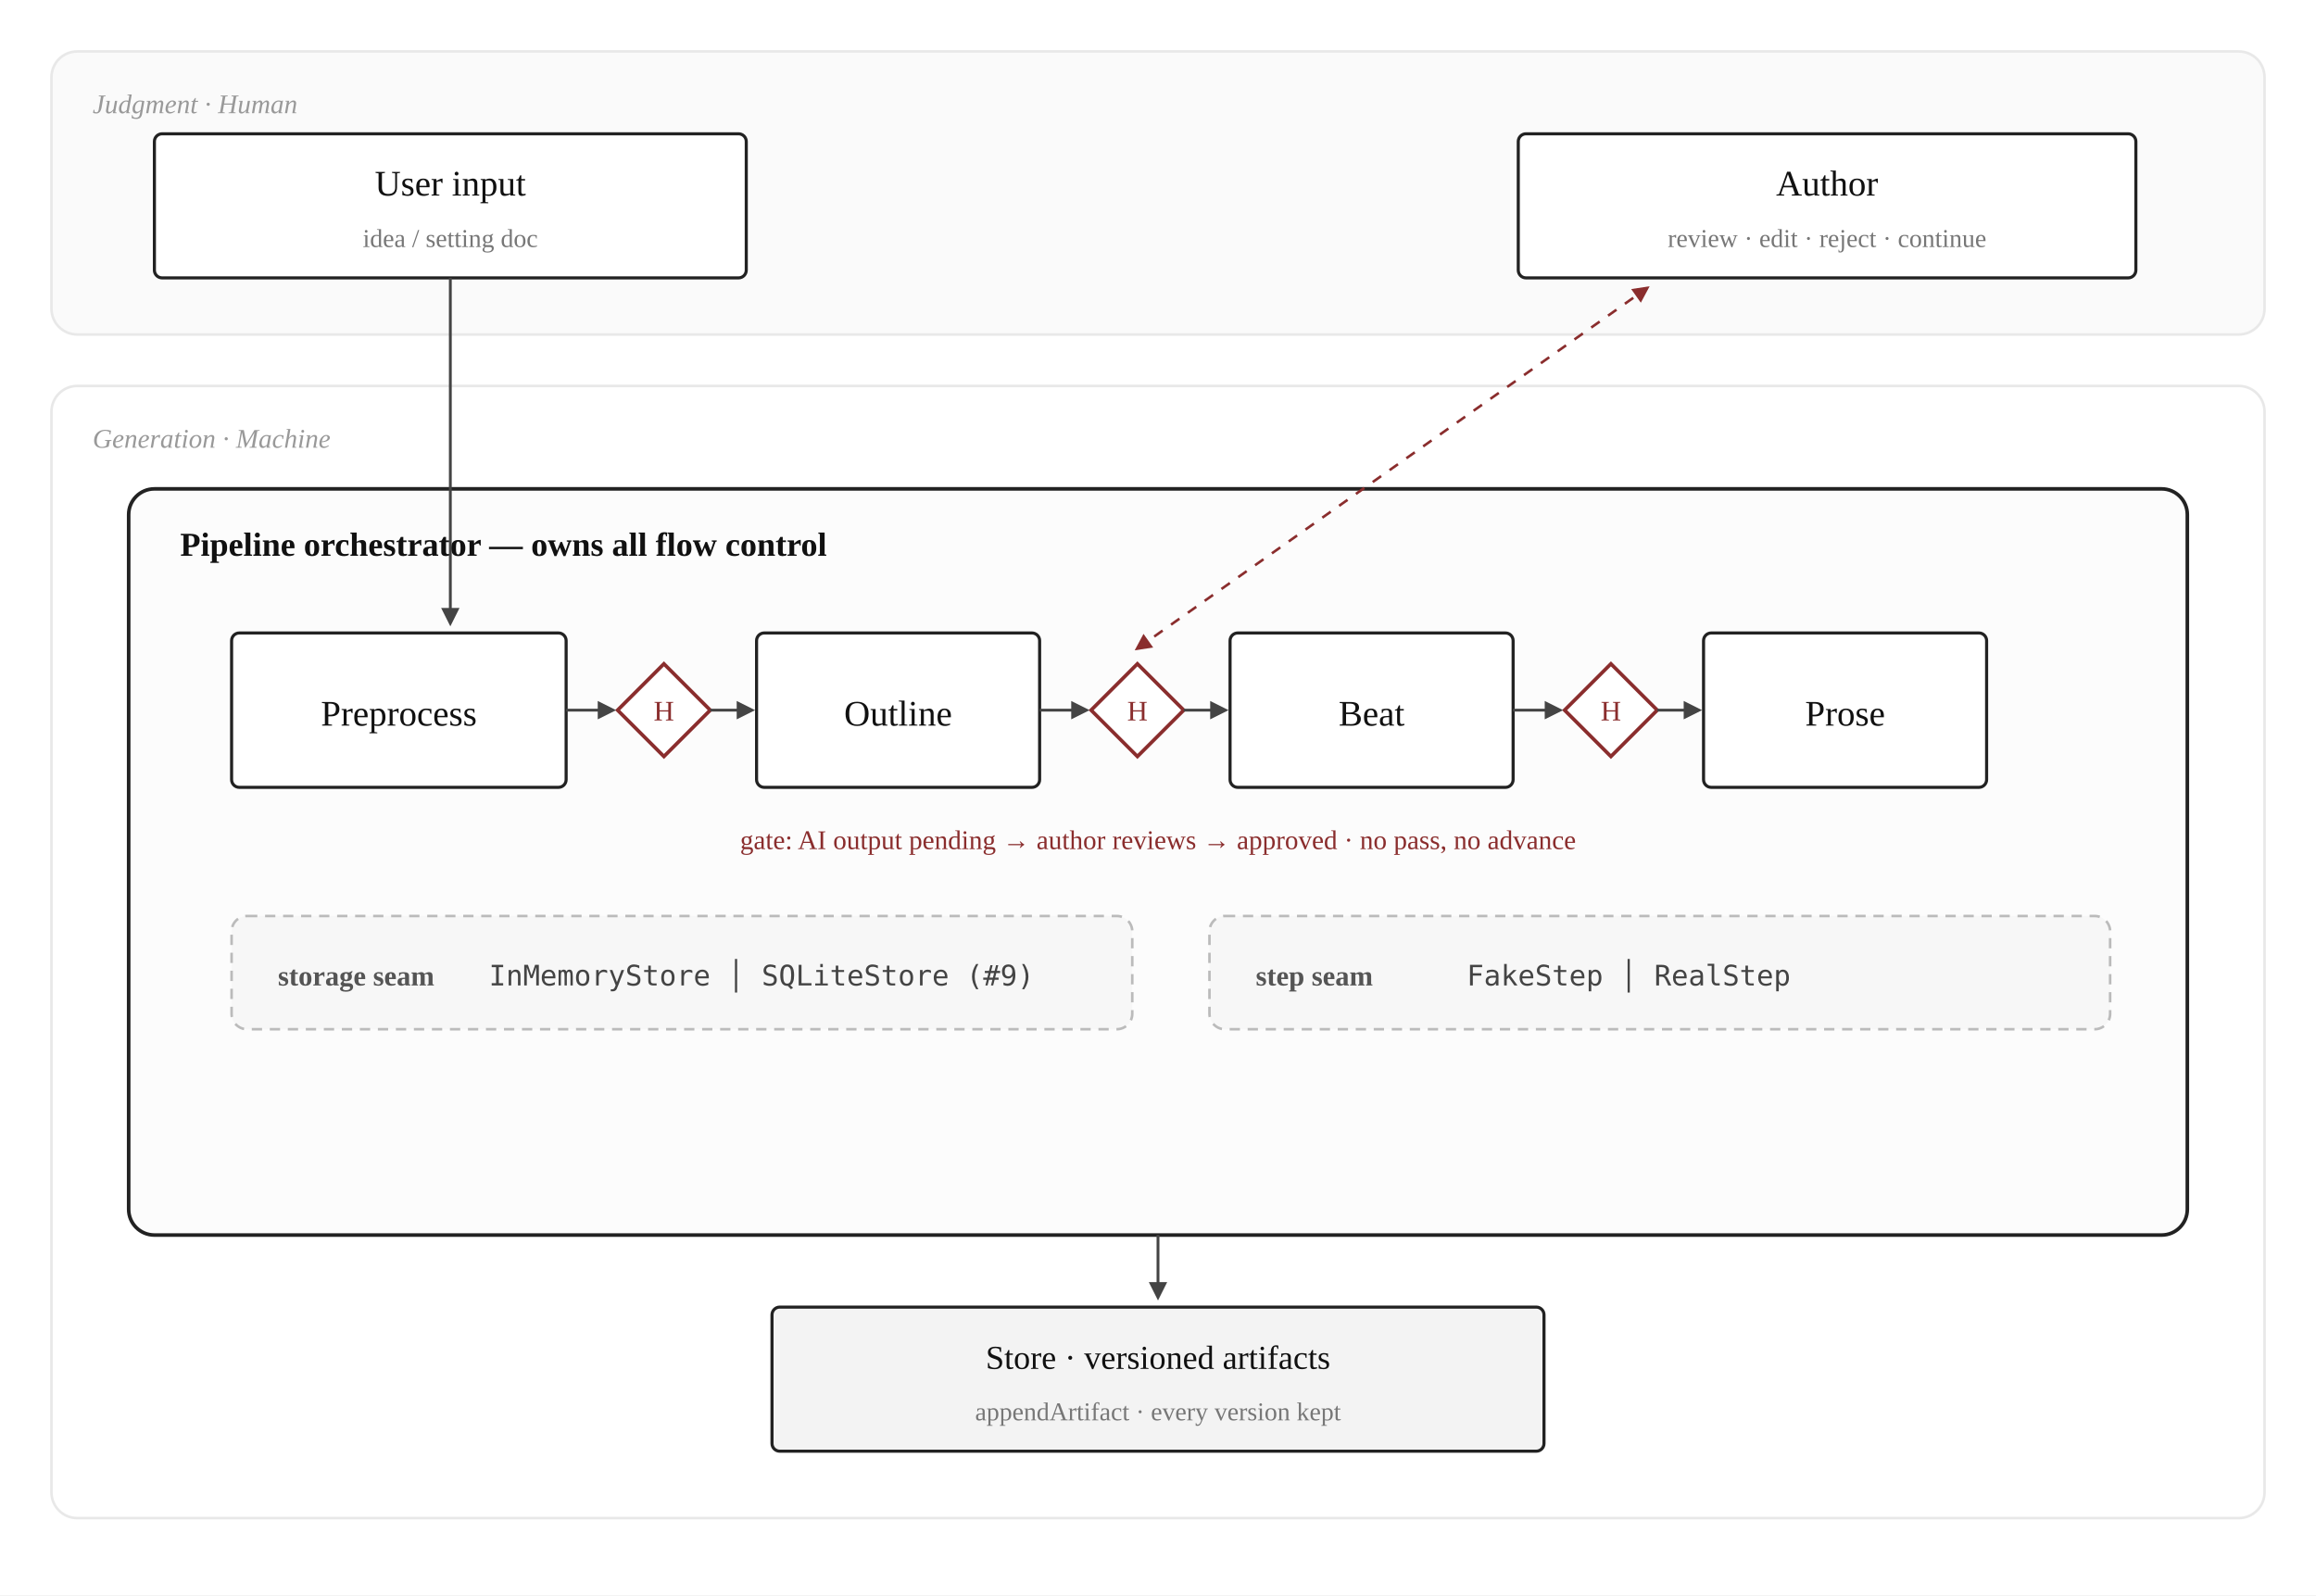
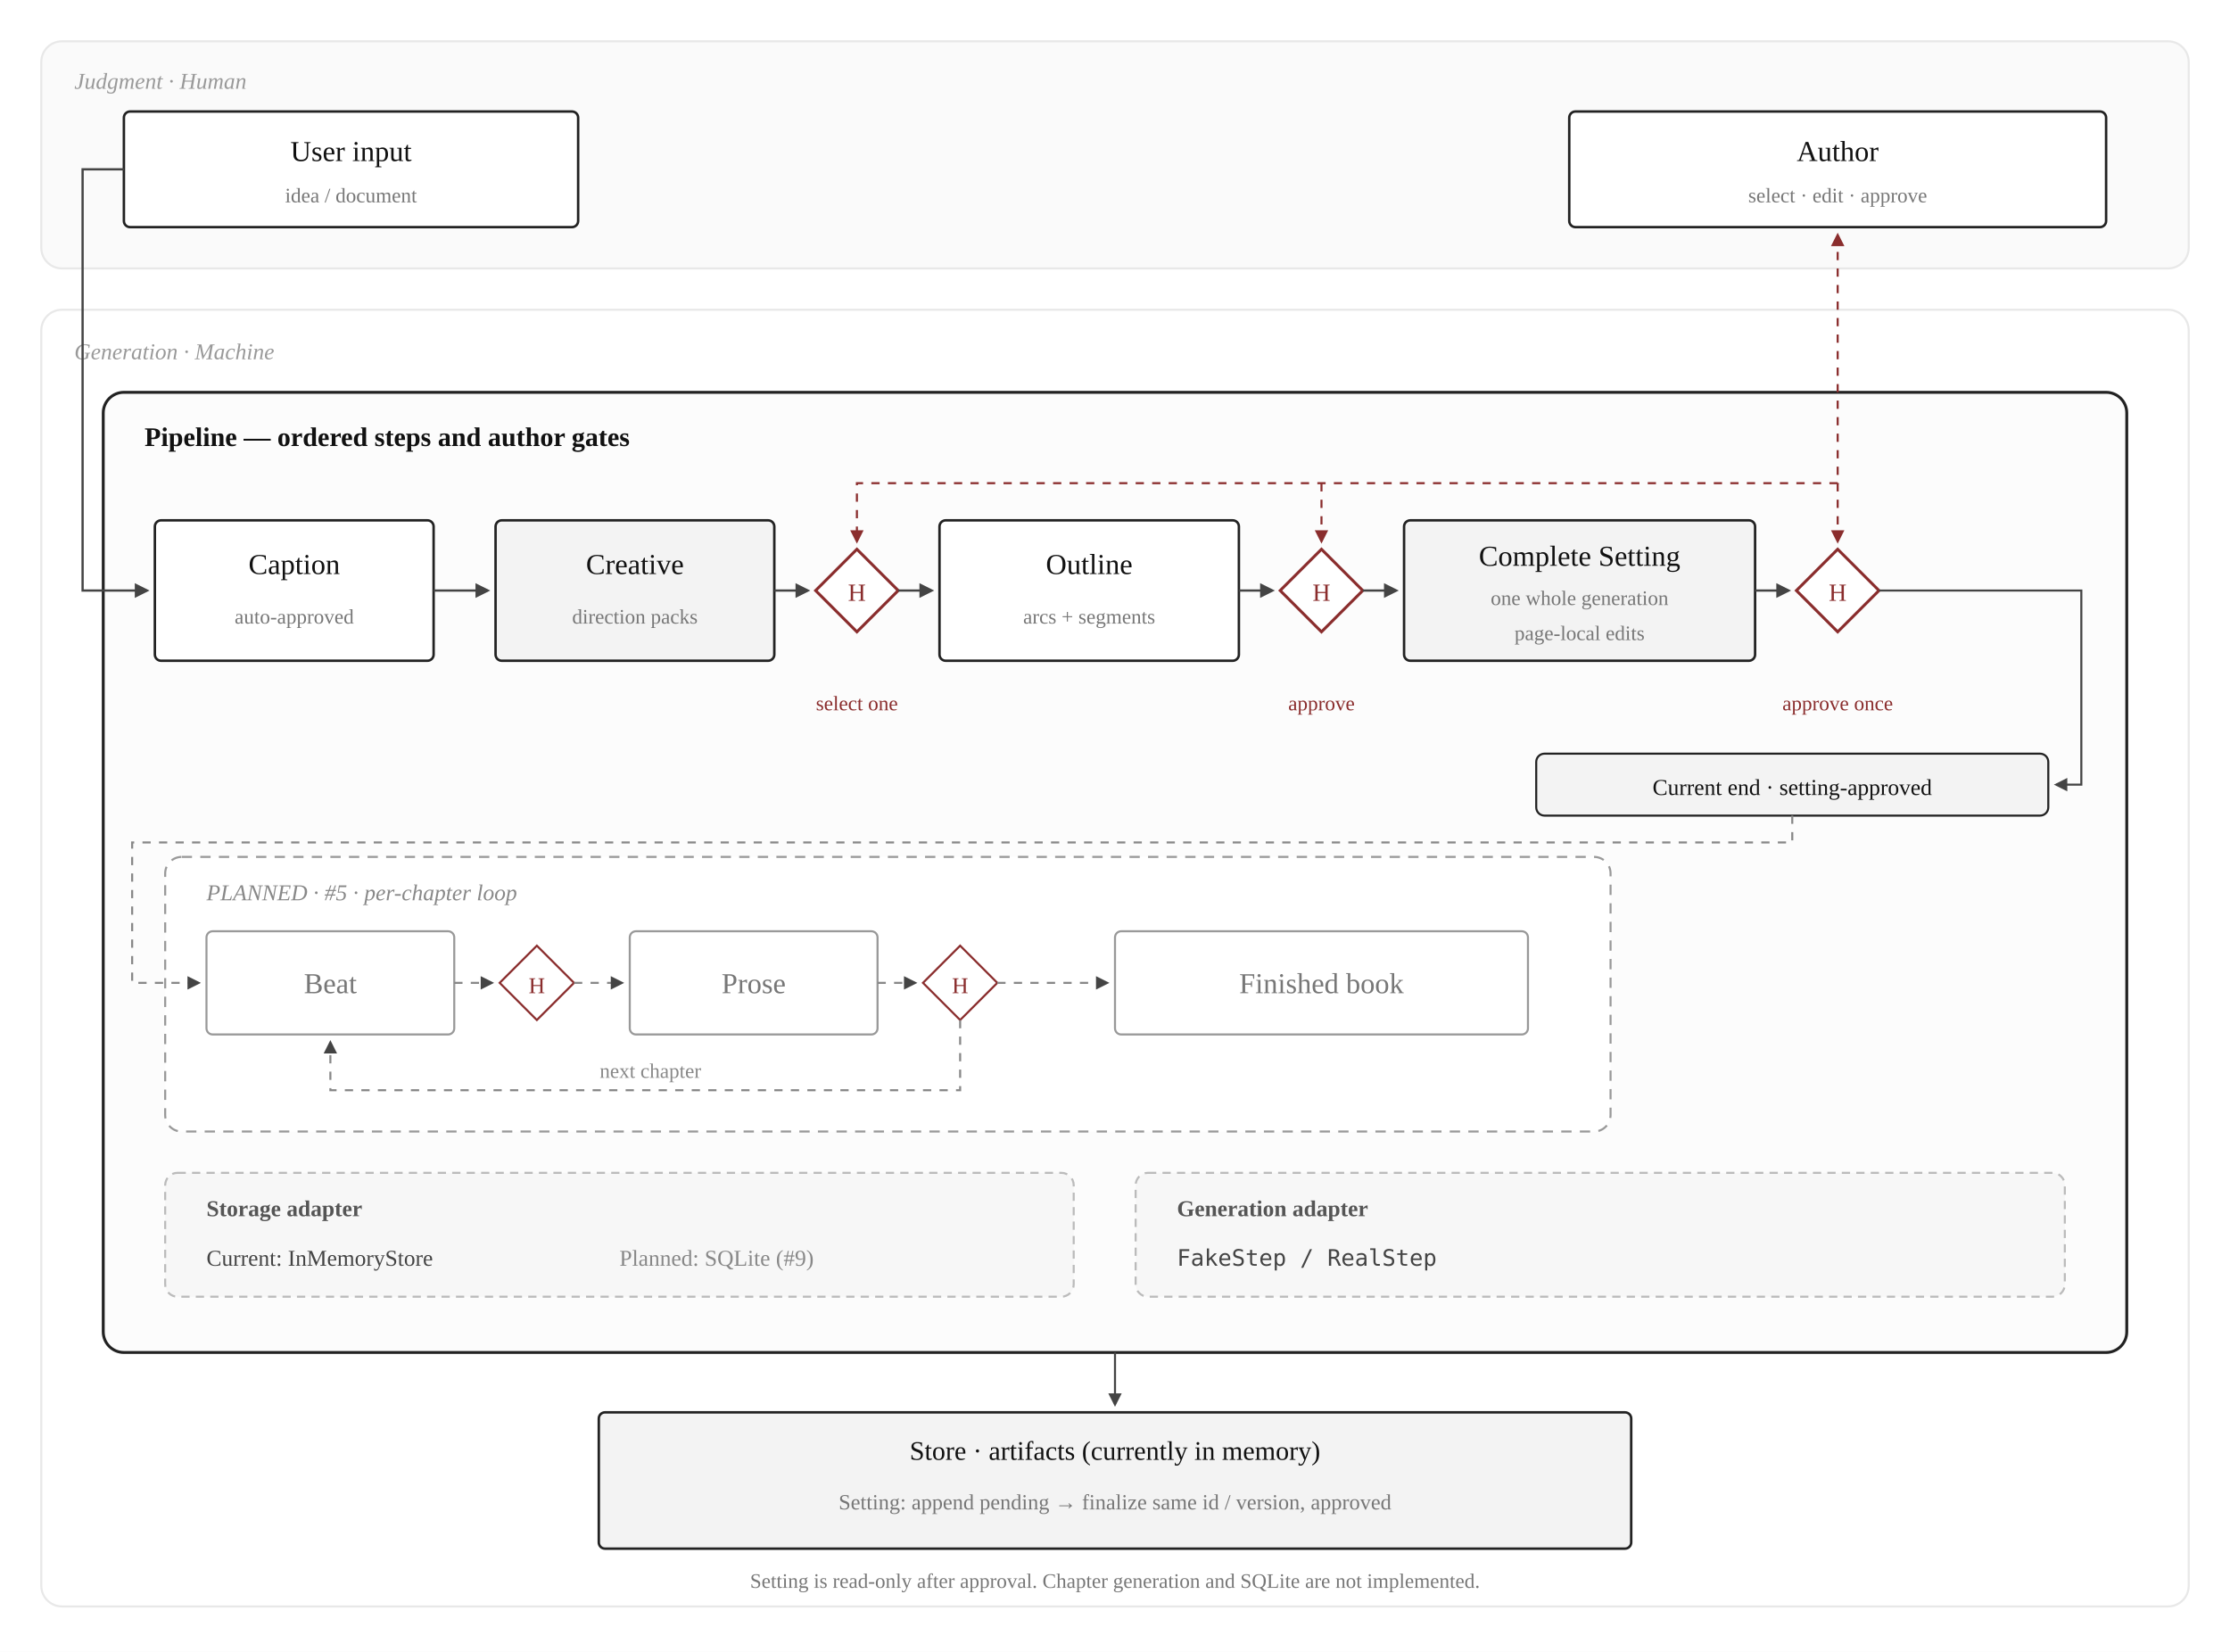
- <svg xmlns="http://www.w3.org/2000/svg" width="900" height="620" viewBox="0 0 900 620" font-family="Georgia, 'Times New Roman', serif">
+ <svg xmlns="http://www.w3.org/2000/svg" width="1080" height="800" viewBox="0 0 1080 800" role="img" aria-labelledby="workflow-title workflow-desc" font-family="Georgia, 'Times New Roman', serif">
  <defs>
-     <marker id="arrowW" viewBox="0 0 10 10" refX="8" refY="5" markerWidth="6.5" markerHeight="6.5" orient="auto-start-reverse">
-       <path d="M 0 0 L 10 5 L 0 10 z" fill="#444" />
+     <marker id="arrow" viewBox="0 0 10 10" refX="8" refY="5" markerWidth="6.5" markerHeight="6.5" orient="auto-start-reverse">
+       <path d="M 0 0 L 10 5 L 0 10 z" fill="#444444" />
    </marker>
-     <marker id="arrowWRed" viewBox="0 0 10 10" refX="8" refY="5" markerWidth="6.5" markerHeight="6.5" orient="auto-start-reverse">
+     <marker id="author-arrow" viewBox="0 0 10 10" refX="8" refY="5" markerWidth="6.5" markerHeight="6.5" orient="auto-start-reverse">
      <path d="M 0 0 L 10 5 L 0 10 z" fill="#8a2d2d" />
    </marker>
  </defs>
-   <rect x="0" y="0" width="900" height="620" fill="#ffffff" />
-   <rect x="20" y="20" width="860" height="110" rx="10" fill="#fafafa" stroke="#e8e8e8" />
-   <text x="36" y="44" font-size="10.5" font-style="italic" fill="#999999">Judgment · Human</text>
-   <rect x="60" y="52" width="230" height="56" rx="3" fill="#ffffff" stroke="#222222" stroke-width="1.2" />
-   <text x="175" y="76" text-anchor="middle" font-size="14" fill="#111111">User input</text>
-   <text x="175" y="96" text-anchor="middle" font-size="10" fill="#777777">idea / setting doc</text>
-   <rect x="590" y="52" width="240" height="56" rx="3" fill="#ffffff" stroke="#222222" stroke-width="1.2" />
-   <text x="710" y="76" text-anchor="middle" font-size="14" fill="#111111">Author</text>
-   <text x="710" y="96" text-anchor="middle" font-size="10" fill="#777777">review · edit · reject · continue</text>
-   <rect x="20" y="150" width="860" height="440" rx="10" fill="#ffffff" stroke="#e8e8e8" />
-   <text x="36" y="174" font-size="10.5" font-style="italic" fill="#999999">Generation · Machine</text>
-   <rect x="50" y="190" width="800" height="290" rx="10" fill="#fcfcfc" stroke="#222222" stroke-width="1.4" />
-   <text x="70" y="216" font-size="13" font-weight="600" fill="#111111">Pipeline orchestrator — owns all flow control</text>
-   <rect x="90" y="246" width="130" height="60" rx="3" fill="#ffffff" stroke="#222222" stroke-width="1.2" />
-   <text x="155" y="282" text-anchor="middle" font-size="14" fill="#111111">Preprocess</text>
-   <rect x="294" y="246" width="110" height="60" rx="3" fill="#ffffff" stroke="#222222" stroke-width="1.2" />
-   <text x="349" y="282" text-anchor="middle" font-size="14" fill="#111111">Outline</text>
-   <rect x="478" y="246" width="110" height="60" rx="3" fill="#ffffff" stroke="#222222" stroke-width="1.2" />
-   <text x="533" y="282" text-anchor="middle" font-size="14" fill="#111111">Beat</text>
-   <rect x="662" y="246" width="110" height="60" rx="3" fill="#ffffff" stroke="#222222" stroke-width="1.2" />
-   <text x="717" y="282" text-anchor="middle" font-size="14" fill="#111111">Prose</text>
-   <polygon points="258,258 276,276 258,294 240,276" fill="#ffffff" stroke="#8a2d2d" stroke-width="1.4" />
-   <text x="258" y="280" text-anchor="middle" font-size="11" fill="#8a2d2d">H</text>
-   <polygon points="442,258 460,276 442,294 424,276" fill="#ffffff" stroke="#8a2d2d" stroke-width="1.4" />
-   <text x="442" y="280" text-anchor="middle" font-size="11" fill="#8a2d2d">H</text>
-   <polygon points="626,258 644,276 626,294 608,276" fill="#ffffff" stroke="#8a2d2d" stroke-width="1.4" />
-   <text x="626" y="280" text-anchor="middle" font-size="11" fill="#8a2d2d">H</text>
-   <line x1="220" y1="276" x2="238" y2="276" stroke="#444444" stroke-width="1.1" marker-end="url(#arrowW)" />
-   <line x1="276" y1="276" x2="292" y2="276" stroke="#444444" stroke-width="1.1" marker-end="url(#arrowW)" />
-   <line x1="404" y1="276" x2="422" y2="276" stroke="#444444" stroke-width="1.1" marker-end="url(#arrowW)" />
-   <line x1="460" y1="276" x2="476" y2="276" stroke="#444444" stroke-width="1.1" marker-end="url(#arrowW)" />
-   <line x1="588" y1="276" x2="606" y2="276" stroke="#444444" stroke-width="1.1" marker-end="url(#arrowW)" />
-   <line x1="644" y1="276" x2="660" y2="276" stroke="#444444" stroke-width="1.1" marker-end="url(#arrowW)" />
-   <text x="450" y="330" text-anchor="middle" font-size="10.5" fill="#8a2d2d">gate: AI output pending → author reviews → approved · no pass, no advance</text>
-   <rect x="90" y="356" width="350" height="44" rx="6" fill="#f7f7f7" stroke="#bbbbbb" stroke-width="1" stroke-dasharray="4 3" />
-   <text x="108" y="383" font-size="11" font-weight="600" fill="#555555">storage seam</text>
-   <text x="190" y="383" font-size="11" fill="#444444" font-family="'SF Mono', Menlo, monospace">InMemoryStore │ SQLiteStore (#9)</text>
-   <rect x="470" y="356" width="350" height="44" rx="6" fill="#f7f7f7" stroke="#bbbbbb" stroke-width="1" stroke-dasharray="4 3" />
-   <text x="488" y="383" font-size="11" font-weight="600" fill="#555555">step seam</text>
-   <text x="570" y="383" font-size="11" fill="#444444" font-family="'SF Mono', Menlo, monospace">FakeStep │ RealStep</text>
-   <line x1="175" y1="108" x2="175" y2="242" stroke="#444444" stroke-width="1.1" marker-end="url(#arrowW)" />
-   <line x1="442" y1="252" x2="640" y2="112" stroke="#8a2d2d" stroke-width="1" stroke-dasharray="4 4" marker-start="url(#arrowWRed)" marker-end="url(#arrowWRed)" />
-   <line x1="450" y1="480" x2="450" y2="504" stroke="#444444" stroke-width="1.1" marker-end="url(#arrowW)" />
-   <rect x="300" y="508" width="300" height="56" rx="3" fill="#f3f3f3" stroke="#222222" stroke-width="1.2" />
-   <text x="450" y="532" text-anchor="middle" font-size="13" fill="#111111">Store · versioned artifacts</text>
-   <text x="450" y="552" text-anchor="middle" font-size="10" fill="#777777">appendArtifact · every version kept</text>
+   <rect x="0" y="0" width="1080" height="800" fill="#ffffff" />
+   <rect x="20" y="20" width="1040" height="110" rx="10" fill="#fafafa" stroke="#e8e8e8" />
+   <text x="36" y="43" font-size="11" font-style="italic" fill="#999999">Judgment · Human</text>
+   <rect x="60" y="54" width="220" height="56" rx="3" fill="#ffffff" stroke="#222222" stroke-width="1.2" />
+   <text x="170" y="78" text-anchor="middle" font-size="14" fill="#111111">User input</text>
+   <text x="170" y="98" text-anchor="middle" font-size="10" fill="#777777">idea / document</text>
+   <rect x="760" y="54" width="260" height="56" rx="3" fill="#ffffff" stroke="#222222" stroke-width="1.2" />
+   <text x="890" y="78" text-anchor="middle" font-size="14" fill="#111111">Author</text>
+   <text x="890" y="98" text-anchor="middle" font-size="10" fill="#777777">select · edit · approve</text>
+   <rect x="20" y="150" width="1040" height="628" rx="10" fill="#ffffff" stroke="#e8e8e8" />
+   <text x="36" y="174" font-size="11" font-style="italic" fill="#999999">Generation · Machine</text>
+   <rect x="50" y="190" width="980" height="465" rx="10" fill="#fcfcfc" stroke="#222222" stroke-width="1.4" />
+   <text x="70" y="216" font-size="13" font-weight="600" fill="#111111">Pipeline — ordered steps and author gates</text>
+   <rect x="75" y="252" width="135" height="68" rx="3" fill="#ffffff" stroke="#222222" stroke-width="1.2" />
+   <text x="142.5" y="278" text-anchor="middle" font-size="14" fill="#111111">Caption</text>
+   <text x="142.5" y="302" text-anchor="middle" font-size="10" fill="#777777">auto-approved</text>
+   <rect x="240" y="252" width="135" height="68" rx="3" fill="#f3f3f3" stroke="#222222" stroke-width="1.2" />
+   <text x="307.5" y="278" text-anchor="middle" font-size="14" fill="#111111">Creative</text>
+   <text x="307.5" y="302" text-anchor="middle" font-size="10" fill="#777777">direction packs</text>
+   <polygon points="415,266 435,286 415,306 395,286" fill="#ffffff" stroke="#8a2d2d" stroke-width="1.4" />
+   <text x="415" y="291" text-anchor="middle" font-size="12" fill="#8a2d2d">H</text>
+   <text x="415" y="344" text-anchor="middle" font-size="10" fill="#8a2d2d">select one</text>
+   <rect x="455" y="252" width="145" height="68" rx="3" fill="#ffffff" stroke="#222222" stroke-width="1.2" />
+   <text x="527.5" y="278" text-anchor="middle" font-size="14" fill="#111111">Outline</text>
+   <text x="527.5" y="302" text-anchor="middle" font-size="10" fill="#777777">arcs + segments</text>
+   <polygon points="640,266 660,286 640,306 620,286" fill="#ffffff" stroke="#8a2d2d" stroke-width="1.4" />
+   <text x="640" y="291" text-anchor="middle" font-size="12" fill="#8a2d2d">H</text>
+   <text x="640" y="344" text-anchor="middle" font-size="10" fill="#8a2d2d">approve</text>
+   <rect x="680" y="252" width="170" height="68" rx="3" fill="#f3f3f3" stroke="#222222" stroke-width="1.2" />
+   <text x="765" y="274" text-anchor="middle" font-size="14" fill="#111111">Complete Setting</text>
+   <text x="765" y="293" text-anchor="middle" font-size="10" fill="#777777">one whole generation</text>
+   <text x="765" y="310" text-anchor="middle" font-size="10" fill="#777777">page-local edits</text>
+   <polygon points="890,266 910,286 890,306 870,286" fill="#ffffff" stroke="#8a2d2d" stroke-width="1.4" />
+   <text x="890" y="291" text-anchor="middle" font-size="12" fill="#8a2d2d">H</text>
+   <text x="890" y="344" text-anchor="middle" font-size="10" fill="#8a2d2d">approve once</text>
+   <g stroke="#444444" stroke-width="1.1" marker-end="url(#arrow)">
+     <line x1="210" y1="286" x2="236" y2="286" />
+     <line x1="375" y1="286" x2="391" y2="286" />
+     <line x1="435" y1="286" x2="451" y2="286" />
+     <line x1="600" y1="286" x2="616" y2="286" />
+     <line x1="660" y1="286" x2="676" y2="286" />
+     <line x1="850" y1="286" x2="866" y2="286" />
+   </g>
+   <path d="M 60 82 H 40 V 286 H 71" fill="none" stroke="#444444" stroke-width="1.1" marker-end="url(#arrow)" />
+   <path d="M 890 114 V 234 H 415 V 262" fill="none" stroke="#8a2d2d" stroke-dasharray="4 4" marker-start="url(#author-arrow)" marker-end="url(#author-arrow)" />
+   <line x1="640" y1="234" x2="640" y2="262" stroke="#8a2d2d" stroke-dasharray="4 4" marker-end="url(#author-arrow)" />
+   <line x1="890" y1="234" x2="890" y2="262" stroke="#8a2d2d" stroke-dasharray="4 4" marker-end="url(#author-arrow)" />
+   <path d="M 910 286 H 1008 V 380 H 996" fill="none" stroke="#444444" marker-end="url(#arrow)" />
+   <rect x="744" y="365" width="248" height="30" rx="4" fill="#f3f3f3" stroke="#222222" />
+   <text x="868" y="385" text-anchor="middle" font-size="11" fill="#111111">Current end · setting-approved</text>
+   <rect x="80" y="415" width="700" height="133" rx="8" fill="#ffffff" stroke="#999999" stroke-dasharray="5 4" />
+   <text x="100" y="436" font-size="11" font-style="italic" fill="#888888">PLANNED · #5 · per-chapter loop</text>
+   <path d="M 868 395 V 408 H 64 V 476 H 96" fill="none" stroke="#888888" stroke-dasharray="4 4" marker-end="url(#arrow)" />
+   <rect x="100" y="451" width="120" height="50" rx="3" fill="#ffffff" stroke="#999999" />
+   <text x="160" y="481" text-anchor="middle" font-size="14" fill="#777777">Beat</text>
+   <polygon points="260,458 278,476 260,494 242,476" fill="#ffffff" stroke="#8a2d2d" />
+   <text x="260" y="481" text-anchor="middle" font-size="11" fill="#8a2d2d">H</text>
+   <rect x="305" y="451" width="120" height="50" rx="3" fill="#ffffff" stroke="#999999" />
+   <text x="365" y="481" text-anchor="middle" font-size="14" fill="#777777">Prose</text>
+   <polygon points="465,458 483,476 465,494 447,476" fill="#ffffff" stroke="#8a2d2d" />
+   <text x="465" y="481" text-anchor="middle" font-size="11" fill="#8a2d2d">H</text>
+   <rect x="540" y="451" width="200" height="50" rx="3" fill="#ffffff" stroke="#999999" />
+   <text x="640" y="481" text-anchor="middle" font-size="14" fill="#777777">Finished book</text>
+   <g stroke="#888888" stroke-dasharray="4 4" marker-end="url(#arrow)">
+     <line x1="220" y1="476" x2="238" y2="476" />
+     <line x1="278" y1="476" x2="301" y2="476" />
+     <line x1="425" y1="476" x2="443" y2="476" />
+     <line x1="483" y1="476" x2="536" y2="476" />
+     <path d="M 465 494 V 528 H 160 V 505" fill="none" />
+   </g>
+   <text x="315" y="522" text-anchor="middle" font-size="10" fill="#888888">next chapter</text>
+   <rect x="80" y="568" width="440" height="60" rx="6" fill="#f7f7f7" stroke="#bbbbbb" stroke-dasharray="4 3" />
+   <text x="100" y="589" font-size="11" font-weight="600" fill="#555555">Storage adapter</text>
+   <text x="100" y="613" font-size="11" fill="#444444">Current: InMemoryStore</text>
+   <text x="300" y="613" font-size="11" fill="#888888">Planned: SQLite (#9)</text>
+   <rect x="550" y="568" width="450" height="60" rx="6" fill="#f7f7f7" stroke="#bbbbbb" stroke-dasharray="4 3" />
+   <text x="570" y="589" font-size="11" font-weight="600" fill="#555555">Generation adapter</text>
+   <text x="570" y="613" font-size="11" fill="#444444" font-family="'SF Mono', Menlo, monospace">FakeStep / RealStep</text>
+   <line x1="540" y1="655" x2="540" y2="680" stroke="#444444" marker-end="url(#arrow)" />
+   <rect x="290" y="684" width="500" height="66" rx="3" fill="#f3f3f3" stroke="#222222" stroke-width="1.2" />
+   <text x="540" y="707" text-anchor="middle" font-size="13" fill="#111111">Store · artifacts (currently in memory)</text>
+   <text x="540" y="731" text-anchor="middle" font-size="10.5" fill="#777777">Setting: append pending → finalize same id / version, approved</text>
+   <text x="540" y="769" text-anchor="middle" font-size="10" fill="#777777">Setting is read-only after approval. Chapter generation and SQLite are not implemented.</text>
</svg>
